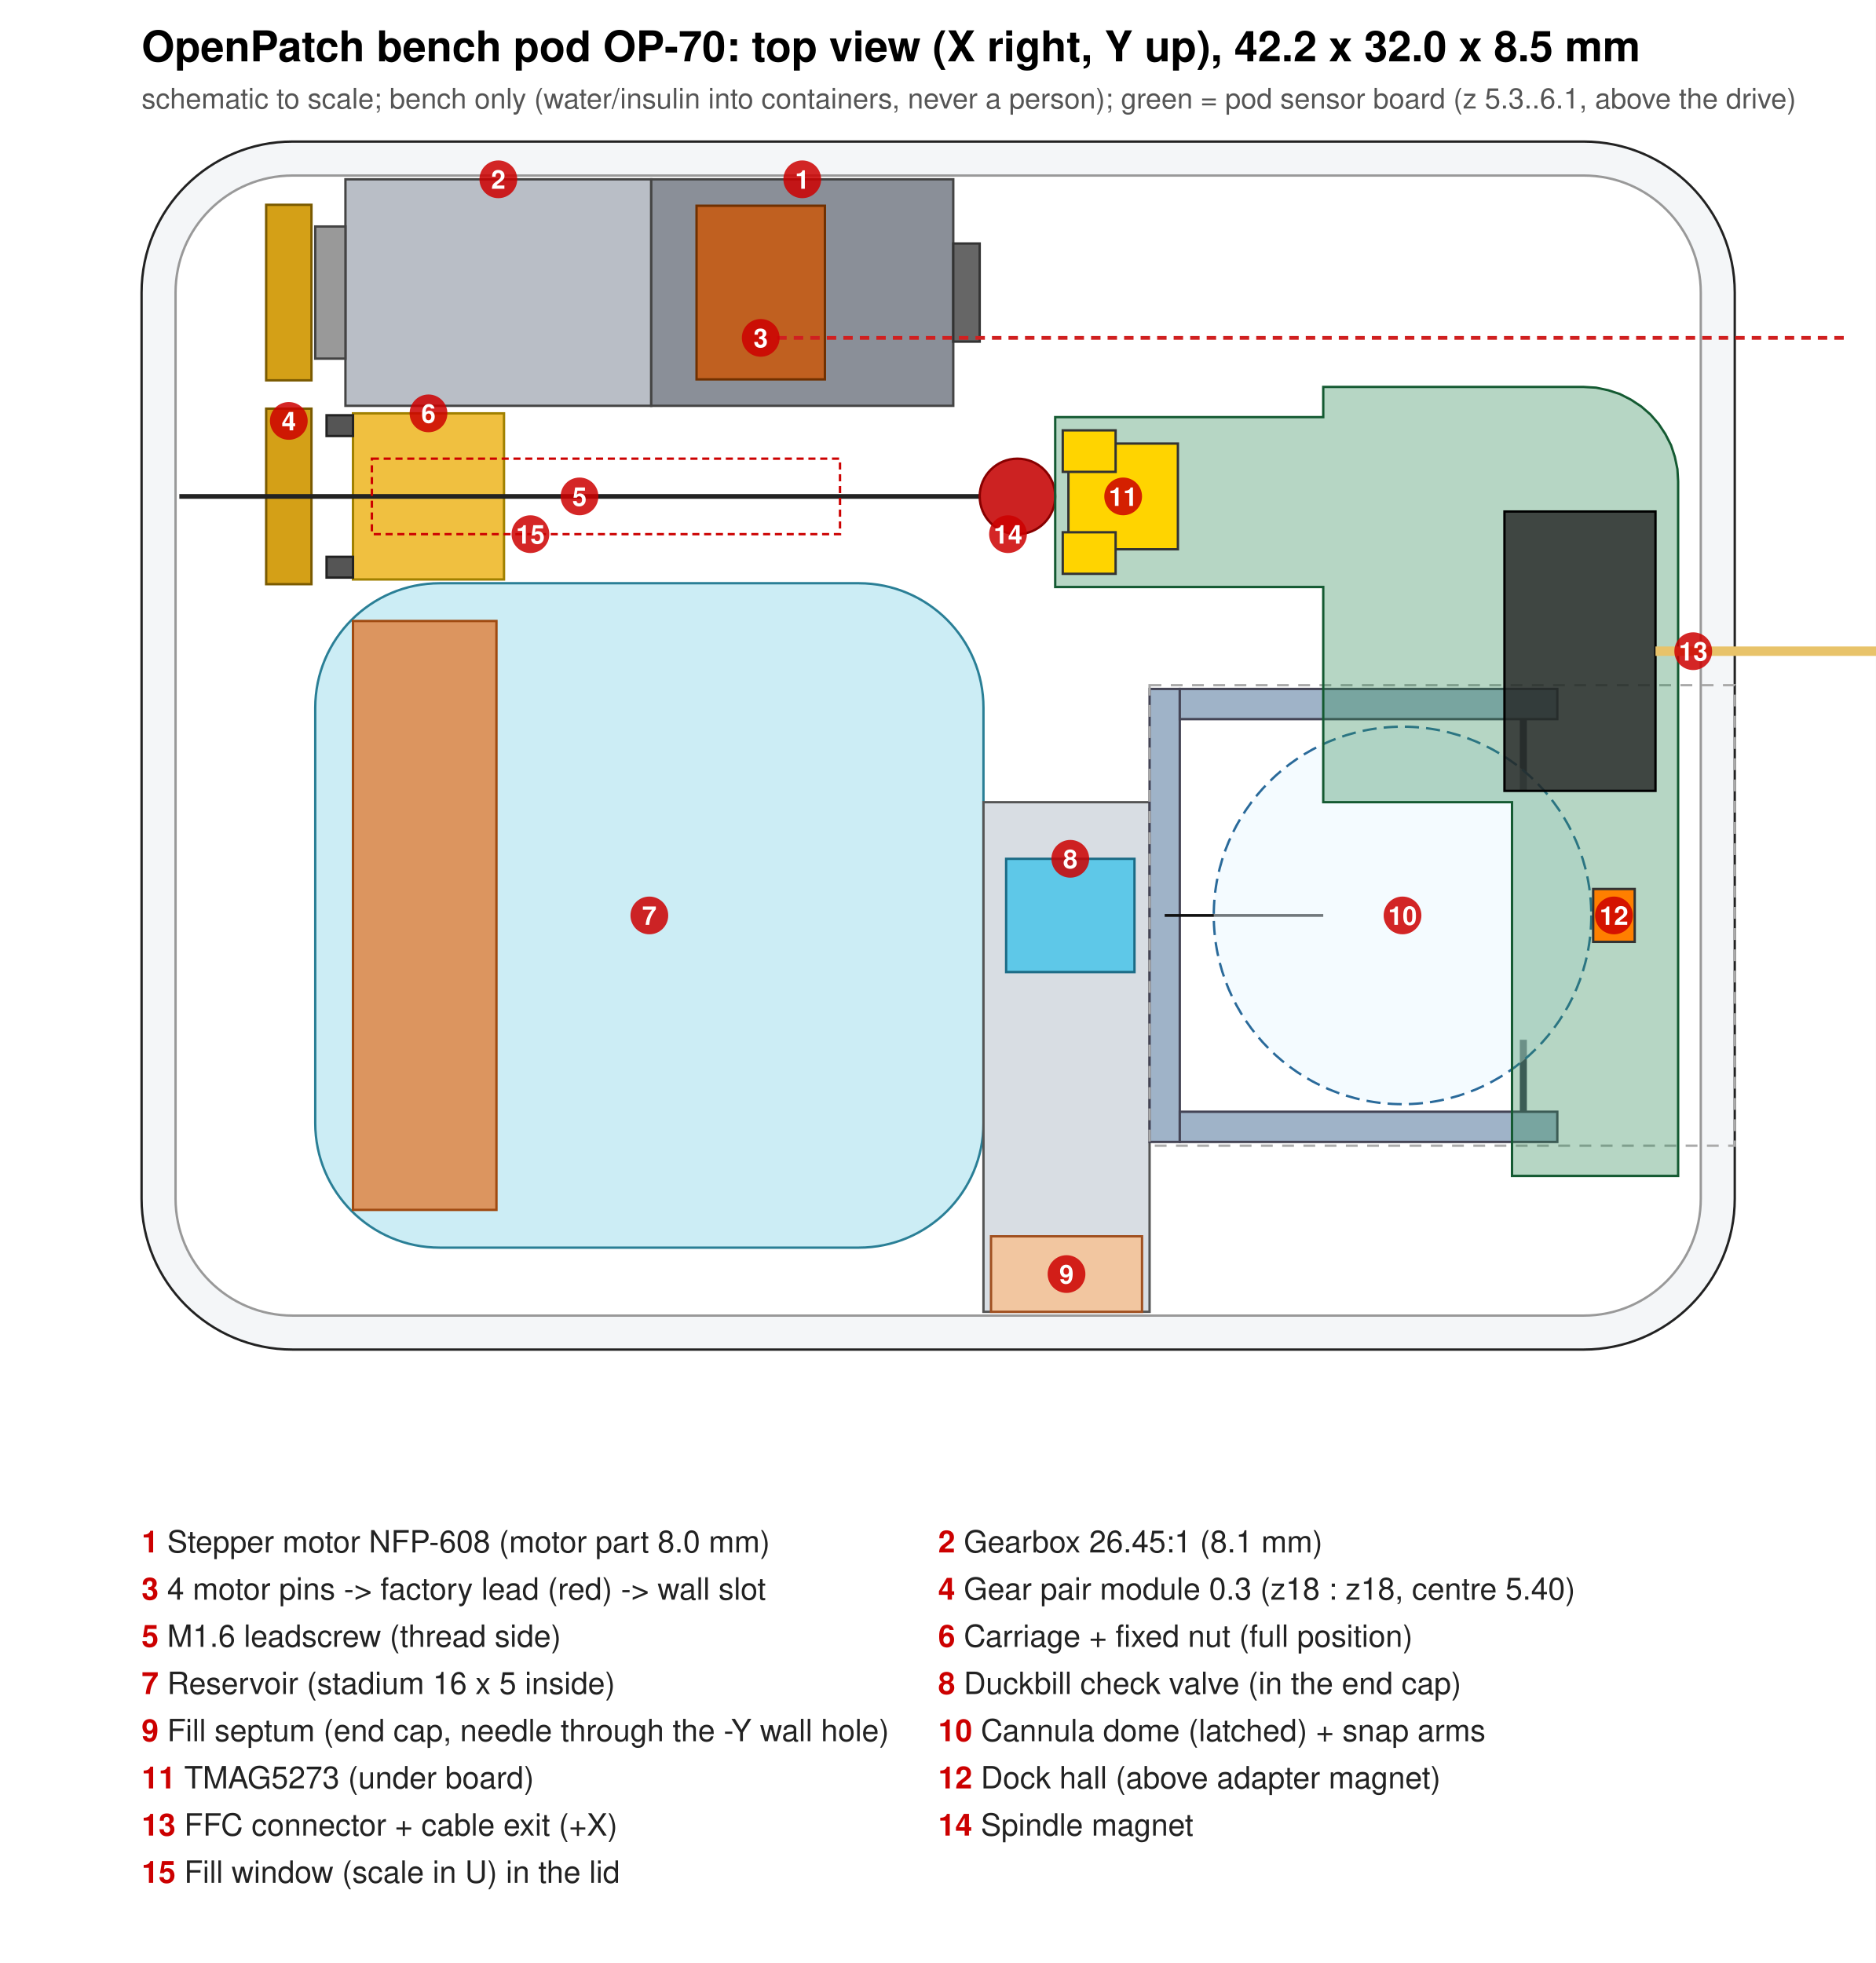
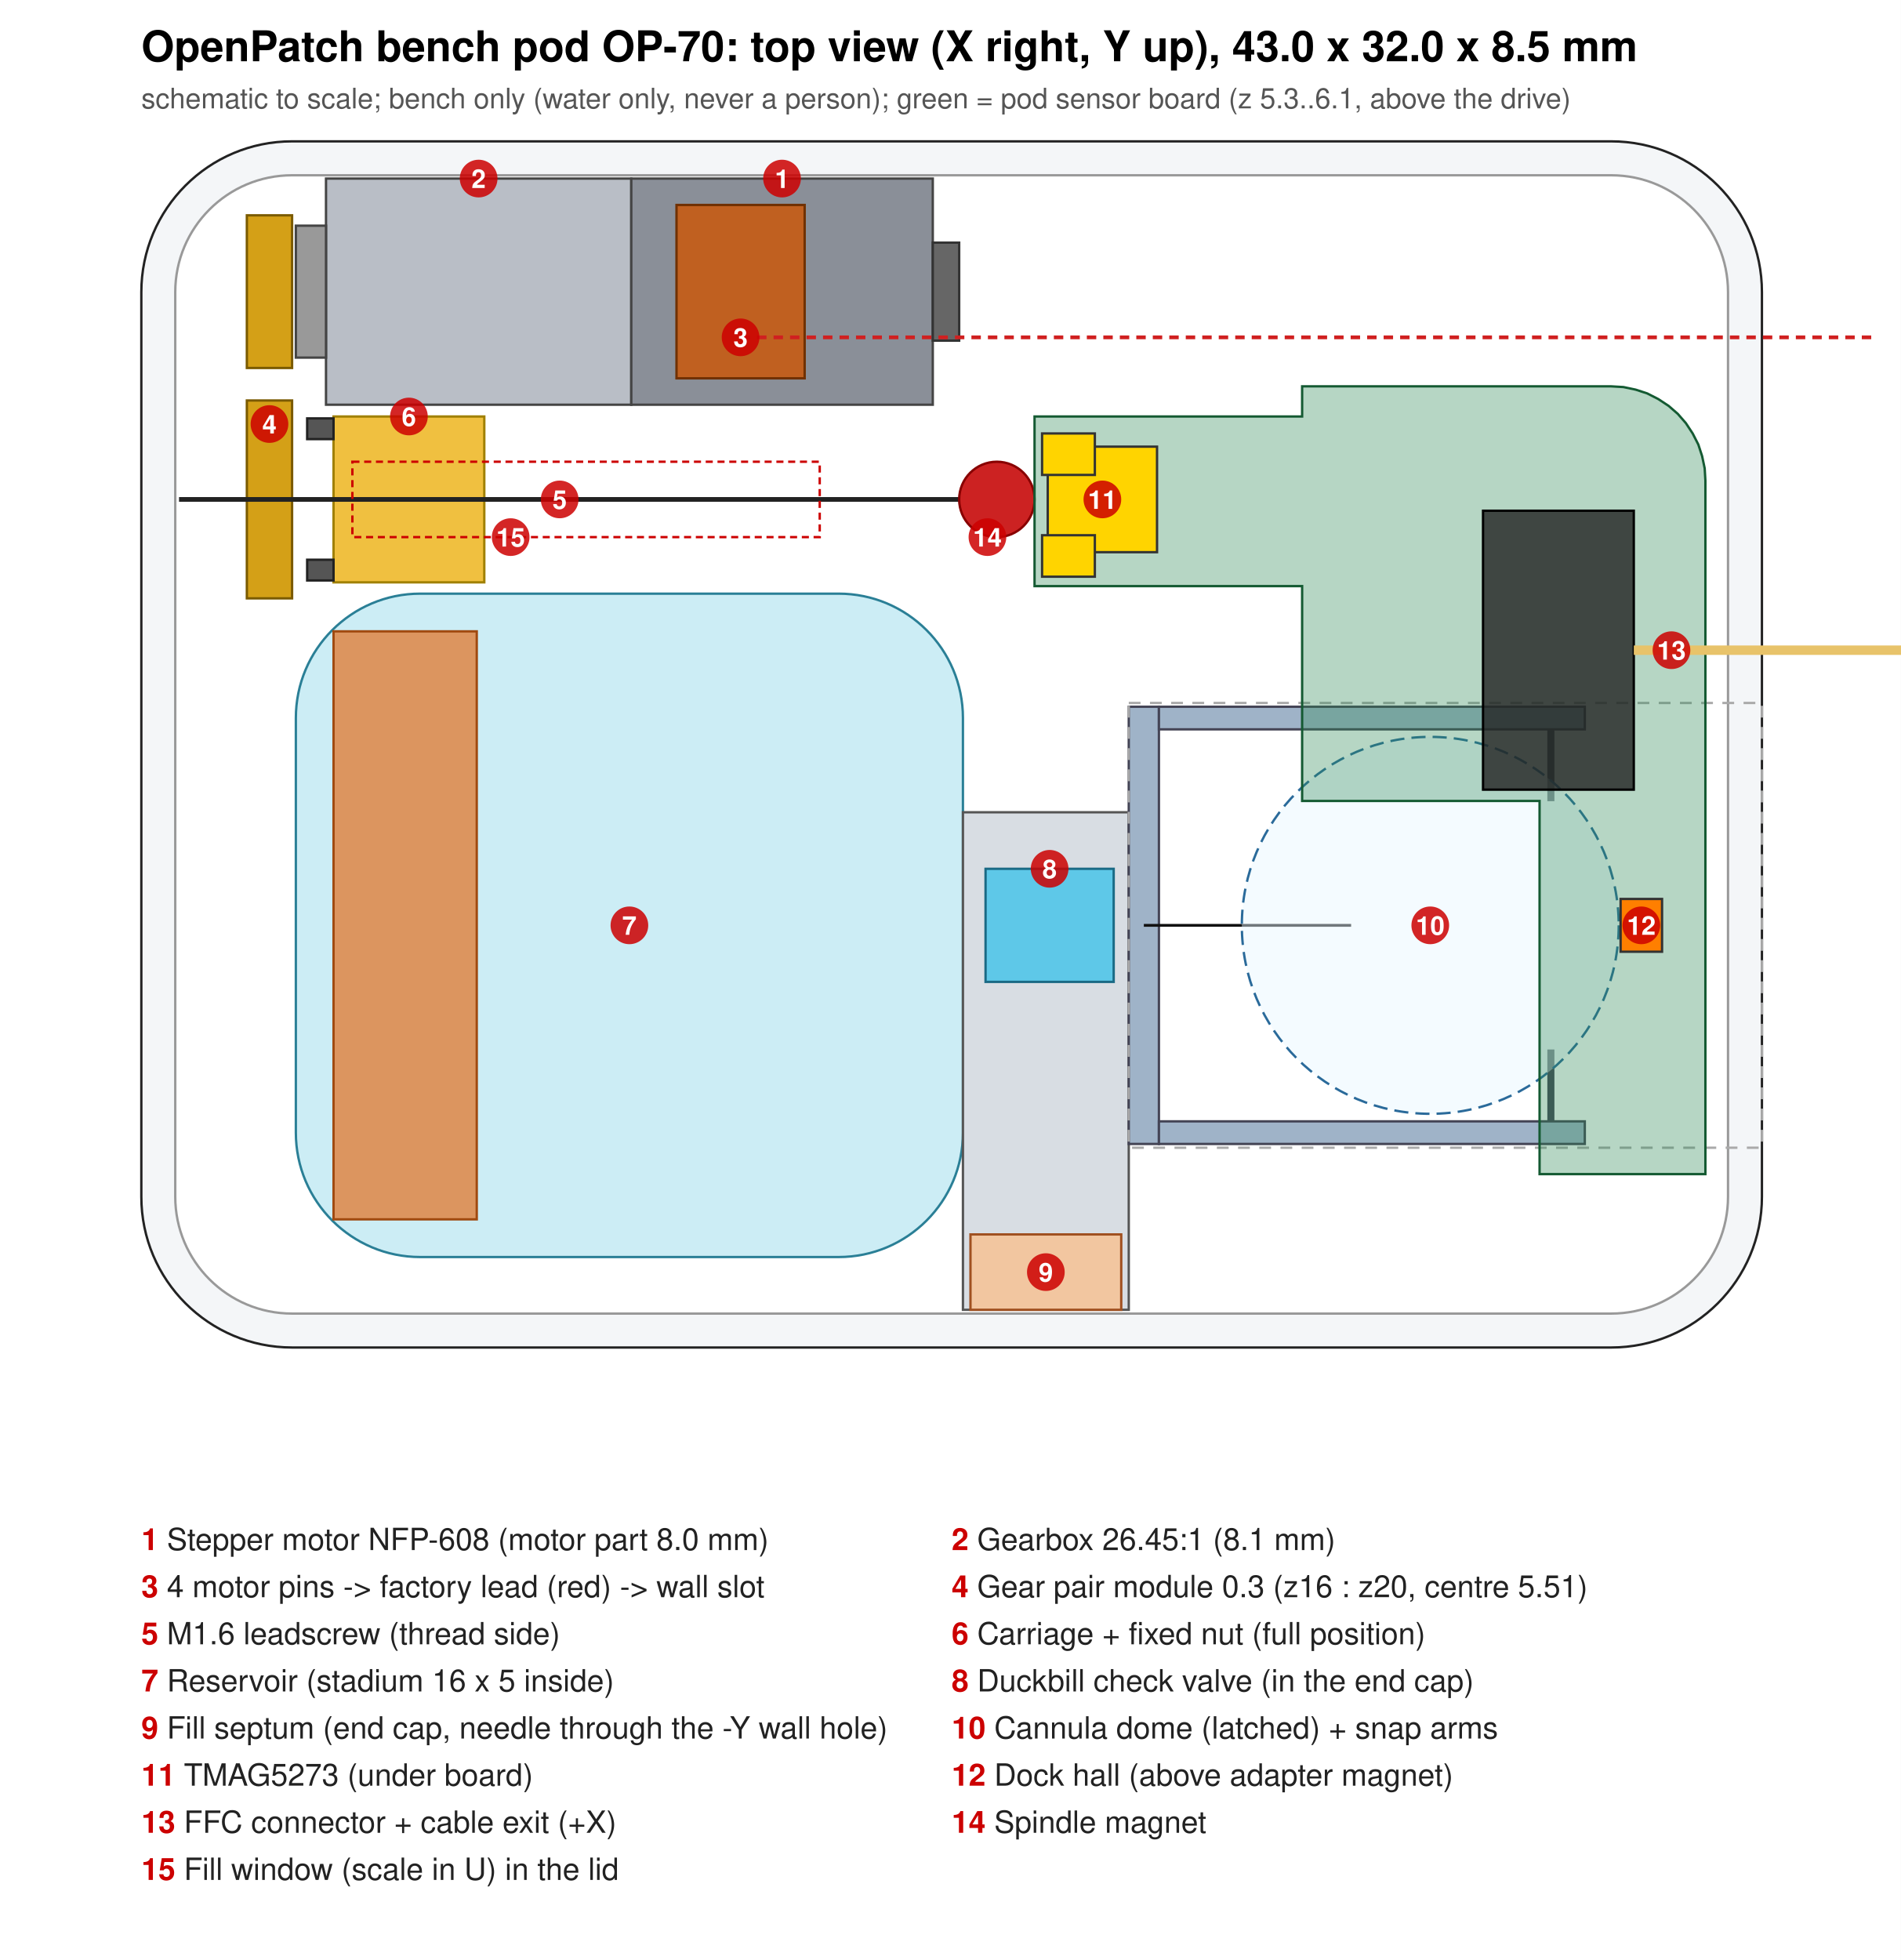
- <svg xmlns="http://www.w3.org/2000/svg" width="795" height="832" viewBox="0 0 795 832" font-family="Helvetica,Arial,sans-serif">
+ <svg xmlns="http://www.w3.org/2000/svg" width="807" height="832" viewBox="0 0 807 832" font-family="Helvetica,Arial,sans-serif">
  <rect width="100%" height="100%" fill="#ffffff" />
-   <text x="60" y="26" font-size="18" font-weight="bold">OpenPatch bench pod OP-70: top view (X right, Y up), 42.2 x 32.0 x 8.5 mm</text>
-   <text x="60" y="46" font-size="12" fill="#555">schematic to scale; bench only (water/insulin into containers, never a person); green = pod sensor board (z 5.3..6.1, above the drive)</text>
-   <rect x="60.0" y="60.0" width="675.2" height="512.0" rx="64.0" fill="#f4f6f8" fill-opacity="1.0" stroke="#222" stroke-width="1" />
-   <rect x="74.4" y="74.4" width="646.4" height="483.2" rx="49.6" fill="#ffffff" fill-opacity="1.0" stroke="#999" stroke-width="1" />
-   <rect x="133.6" y="247.2" width="283.2" height="281.6" rx="52.8" fill="#bfe8f2" fill-opacity="0.8" stroke="#2a7f96" stroke-width="1" />
-   <rect x="149.6" y="263.2" width="60.8" height="249.6" rx="0.0" fill="#e0803a" fill-opacity="0.8" stroke="#a04a10" stroke-width="1" />
-   <rect x="149.6" y="175.2" width="64.0" height="70.4" rx="0.0" fill="#f0c040" fill-opacity="1.0" stroke="#a08000" stroke-width="1" />
-   <rect x="146.4" y="76.0" width="129.6" height="96.0" rx="0.0" fill="#b9bec6" fill-opacity="1.0" stroke="#444" stroke-width="1" />
-   <rect x="276.0" y="76.0" width="128.0" height="96.0" rx="0.0" fill="#8a8f98" fill-opacity="1.0" stroke="#444" stroke-width="1" />
-   <rect x="404.0" y="103.2" width="11.2" height="41.6" rx="0.0" fill="#666" fill-opacity="1.0" stroke="#333" stroke-width="1" />
-   <rect x="133.6" y="96.0" width="12.8" height="56.0" rx="0.0" fill="#999" fill-opacity="1.0" stroke="#444" stroke-width="1" />
-   <rect x="112.8" y="173.2" width="19.2" height="74.4" rx="0.0" fill="#d4a017" fill-opacity="1.0" stroke="#7a5a00" stroke-width="1" />
-   <rect x="112.8" y="86.8" width="19.2" height="74.4" rx="0.0" fill="#d4a017" fill-opacity="1.0" stroke="#7a5a00" stroke-width="1" />
-   <line x1="76.0" y1="210.4" x2="419.2" y2="210.4" stroke="#222" stroke-width="2" />
-   <rect x="295.2" y="87.2" width="54.4" height="73.6" rx="0.0" fill="#c06020" fill-opacity="1.0" stroke="#703000" stroke-width="1" />
-   <line x1="322.4" y1="143.2" x2="783.2" y2="143.2" stroke="#d02020" stroke-width="1.6" stroke-dasharray="4,3" />
-   <rect x="138.4" y="176.0" width="11.2" height="8.8" rx="0.0" fill="#555" fill-opacity="1.0" stroke="#222" stroke-width="1" />
-   <rect x="138.4" y="236.0" width="11.2" height="8.8" rx="0.0" fill="#555" fill-opacity="1.0" stroke="#222" stroke-width="1" />
-   <circle cx="431.2" cy="210.4" r="16.0" fill="#cc2222" fill-opacity="1.0" stroke="#880000" stroke-width="1" />
-   <rect x="416.8" y="340.0" width="70.4" height="216.0" rx="0.0" fill="#d8dde3" fill-opacity="1.0" stroke="#555" stroke-width="1" />
-   <rect x="487.2" y="292.0" width="12.8" height="192.0" rx="0.0" fill="#9fb3c8" fill-opacity="1.0" stroke="#445" stroke-width="1" />
-   <rect x="420.0" y="524.0" width="64.0" height="32.0" rx="0.0" fill="#f2c6a0" fill-opacity="1.0" stroke="#a05020" stroke-width="1" />
-   <rect x="426.4" y="364.0" width="54.4" height="48.0" rx="0.0" fill="#5ec8e8" fill-opacity="1.0" stroke="#1a6a85" stroke-width="1" />
-   <line x1="493.6" y1="388.0" x2="560.8" y2="388.0" stroke="#111" stroke-width="1.2" />
-   <rect x="487.2" y="290.4" width="248.0" height="195.2" rx="0.0" fill="#ffffff" fill-opacity="0.0" stroke="#aaa" stroke-width="1" stroke-dasharray="5,4" />
-   <rect x="500.0" y="471.2" width="160.0" height="12.8" rx="0.0" fill="#9fb3c8" fill-opacity="1.0" stroke="#445" stroke-width="1" />
-   <line x1="645.6" y1="440.7" x2="645.6" y2="471.2" stroke="#445" stroke-width="3" />
-   <rect x="500.0" y="292.0" width="160.0" height="12.8" rx="0.0" fill="#9fb3c8" fill-opacity="1.0" stroke="#445" stroke-width="1" />
-   <line x1="645.6" y1="335.3" x2="645.6" y2="304.8" stroke="#445" stroke-width="3" />
-   <circle cx="594.4" cy="388.0" r="80.0" fill="#e8f6ff" fill-opacity="0.45" stroke="#2a6a9a" stroke-width="1" stroke-dasharray="6,3" />
-   <polygon points="447.2,248.8 560.8,248.8 560.8,340.0 640.8,340.0 640.8,498.4 711.2,498.4 711.2,340.0 711.2,204.0 710.9,198.8 709.8,193.6 708.2,188.7 705.8,184.0 702.9,179.6 699.5,175.7 695.6,172.3 691.2,169.4 686.5,167.0 681.6,165.4 676.4,164.3 671.2,164.0 560.8,164.0 560.8,176.8 447.2,176.8" fill="#2e8b57" fill-opacity="0.35" stroke="#145a32" stroke-width="1" />
-   <rect x="452.8" y="188.0" width="46.4" height="44.8" rx="0.0" fill="#ffd400" fill-opacity="1.0" stroke="#333" stroke-width="1" />
-   <rect x="450.4" y="225.6" width="22.4" height="17.6" rx="0.0" fill="#ffd400" fill-opacity="1.0" stroke="#333" stroke-width="1" />
-   <rect x="450.4" y="182.4" width="22.4" height="17.6" rx="0.0" fill="#ffd400" fill-opacity="1.0" stroke="#333" stroke-width="1" />
-   <rect x="675.2" y="376.8" width="17.6" height="22.4" rx="0.0" fill="#ff7f00" fill-opacity="1.0" stroke="#333" stroke-width="1" />
-   <rect x="637.6" y="216.8" width="64.0" height="118.4" rx="0.0" fill="#222" fill-opacity="0.8" stroke="#000" stroke-width="1" />
-   <line x1="701.6" y1="276.0" x2="799.2" y2="276.0" stroke="#e8c36a" stroke-width="4" />
-   <rect x="157.6" y="194.4" width="198.4" height="32.0" rx="0.0" fill="#ffffff" fill-opacity="0.0" stroke="#c00" stroke-width="1" stroke-dasharray="3,2" />
-   <circle cx="340.0" cy="76.0" r="8" fill="#c00" fill-opacity="0.85" />
-   <text x="340.0" y="80.0" font-size="11" fill="#fff" text-anchor="middle" font-weight="bold">1</text>
+   <text x="60" y="26" font-size="18" font-weight="bold">OpenPatch bench pod OP-70: top view (X right, Y up), 43.0 x 32.0 x 8.5 mm</text>
+   <text x="60" y="46" font-size="12" fill="#555">schematic to scale; bench only (water only, never a person); green = pod sensor board (z 5.3..6.1, above the drive)</text>
+   <rect x="60.0" y="60.0" width="688.0" height="512.0" rx="64.0" fill="#f4f6f8" fill-opacity="1.0" stroke="#222" stroke-width="1" />
+   <rect x="74.4" y="74.4" width="659.2" height="483.2" rx="49.6" fill="#ffffff" fill-opacity="1.0" stroke="#999" stroke-width="1" />
+   <rect x="125.6" y="252.0" width="283.2" height="281.6" rx="52.8" fill="#bfe8f2" fill-opacity="0.8" stroke="#2a7f96" stroke-width="1" />
+   <rect x="141.6" y="268.0" width="60.8" height="249.6" rx="0.0" fill="#e0803a" fill-opacity="0.8" stroke="#a04a10" stroke-width="1" />
+   <rect x="141.6" y="176.8" width="64.0" height="70.4" rx="0.0" fill="#f0c040" fill-opacity="1.0" stroke="#a08000" stroke-width="1" />
+   <rect x="138.4" y="75.8" width="129.6" height="96.0" rx="0.0" fill="#b9bec6" fill-opacity="1.0" stroke="#444" stroke-width="1" />
+   <rect x="268.0" y="75.8" width="128.0" height="96.0" rx="0.0" fill="#8a8f98" fill-opacity="1.0" stroke="#444" stroke-width="1" />
+   <rect x="396.0" y="103.0" width="11.2" height="41.6" rx="0.0" fill="#666" fill-opacity="1.0" stroke="#333" stroke-width="1" />
+   <rect x="125.6" y="95.8" width="12.8" height="56.0" rx="0.0" fill="#999" fill-opacity="1.0" stroke="#444" stroke-width="1" />
+   <rect x="104.8" y="170.0" width="19.2" height="84.0" rx="0.0" fill="#d4a017" fill-opacity="1.0" stroke="#7a5a00" stroke-width="1" />
+   <rect x="104.8" y="91.4" width="19.2" height="64.8" rx="0.0" fill="#d4a017" fill-opacity="1.0" stroke="#7a5a00" stroke-width="1" />
+   <line x1="76.0" y1="212.0" x2="411.2" y2="212.0" stroke="#222" stroke-width="2" />
+   <rect x="287.2" y="87.0" width="54.4" height="73.6" rx="0.0" fill="#c06020" fill-opacity="1.0" stroke="#703000" stroke-width="1" />
+   <line x1="314.4" y1="143.2" x2="796.0" y2="143.2" stroke="#d02020" stroke-width="1.6" stroke-dasharray="4,3" />
+   <rect x="130.4" y="177.6" width="11.2" height="8.8" rx="0.0" fill="#555" fill-opacity="1.0" stroke="#222" stroke-width="1" />
+   <rect x="130.4" y="237.6" width="11.2" height="8.8" rx="0.0" fill="#555" fill-opacity="1.0" stroke="#222" stroke-width="1" />
+   <circle cx="423.2" cy="212.0" r="16.0" fill="#cc2222" fill-opacity="1.0" stroke="#880000" stroke-width="1" />
+   <rect x="408.8" y="344.8" width="70.4" height="211.2" rx="0.0" fill="#d8dde3" fill-opacity="1.0" stroke="#555" stroke-width="1" />
+   <rect x="479.2" y="300.0" width="12.8" height="185.6" rx="0.0" fill="#9fb3c8" fill-opacity="1.0" stroke="#445" stroke-width="1" />
+   <rect x="412.0" y="524.0" width="64.0" height="32.0" rx="0.0" fill="#f2c6a0" fill-opacity="1.0" stroke="#a05020" stroke-width="1" />
+   <rect x="418.4" y="368.8" width="54.4" height="48.0" rx="0.0" fill="#5ec8e8" fill-opacity="1.0" stroke="#1a6a85" stroke-width="1" />
+   <line x1="485.6" y1="392.8" x2="573.6" y2="392.8" stroke="#111" stroke-width="1.2" />
+   <rect x="479.2" y="298.4" width="268.8" height="188.8" rx="0.0" fill="#ffffff" fill-opacity="0.0" stroke="#aaa" stroke-width="1" stroke-dasharray="5,4" />
+   <rect x="492.0" y="476.0" width="180.8" height="9.6" rx="0.0" fill="#9fb3c8" fill-opacity="1.0" stroke="#445" stroke-width="1" />
+   <line x1="658.4" y1="445.5" x2="658.4" y2="476.0" stroke="#445" stroke-width="3" />
+   <rect x="492.0" y="300.0" width="180.8" height="9.6" rx="0.0" fill="#9fb3c8" fill-opacity="1.0" stroke="#445" stroke-width="1" />
+   <line x1="658.4" y1="340.1" x2="658.4" y2="309.6" stroke="#445" stroke-width="3" />
+   <circle cx="607.2" cy="392.8" r="80.0" fill="#e8f6ff" fill-opacity="0.45" stroke="#2a6a9a" stroke-width="1" stroke-dasharray="6,3" />
+   <polygon points="439.2,248.8 552.8,248.8 552.8,340.0 653.6,340.0 653.6,498.4 724.0,498.4 724.0,340.0 724.0,204.0 723.7,198.8 722.6,193.6 721.0,188.7 718.6,184.0 715.7,179.6 712.3,175.7 708.4,172.3 704.0,169.4 699.3,167.0 694.4,165.4 689.2,164.3 684.0,164.0 552.8,164.0 552.8,176.8 439.2,176.8" fill="#2e8b57" fill-opacity="0.35" stroke="#145a32" stroke-width="1" />
+   <rect x="444.8" y="189.6" width="46.4" height="44.8" rx="0.0" fill="#ffd400" fill-opacity="1.0" stroke="#333" stroke-width="1" />
+   <rect x="442.4" y="227.2" width="22.4" height="17.6" rx="0.0" fill="#ffd400" fill-opacity="1.0" stroke="#333" stroke-width="1" />
+   <rect x="442.4" y="184.0" width="22.4" height="17.6" rx="0.0" fill="#ffd400" fill-opacity="1.0" stroke="#333" stroke-width="1" />
+   <rect x="688.0" y="381.6" width="17.6" height="22.4" rx="0.0" fill="#ff7f00" fill-opacity="1.0" stroke="#333" stroke-width="1" />
+   <rect x="629.6" y="216.8" width="64.0" height="118.4" rx="0.0" fill="#222" fill-opacity="0.8" stroke="#000" stroke-width="1" />
+   <line x1="693.6" y1="276.0" x2="812.0" y2="276.0" stroke="#e8c36a" stroke-width="4" />
+   <rect x="149.6" y="196.0" width="198.4" height="32.0" rx="0.0" fill="#ffffff" fill-opacity="0.0" stroke="#c00" stroke-width="1" stroke-dasharray="3,2" />
+   <circle cx="332.0" cy="75.8" r="8" fill="#c00" fill-opacity="0.85" />
+   <text x="332.0" y="79.8" font-size="11" fill="#fff" text-anchor="middle" font-weight="bold">1</text>
  <text x="60.0" y="658" font-size="13" fill="#222">
    <tspan fill="#c00" font-weight="bold">1</tspan>  Stepper motor NFP-608 (motor part 8.0 mm)</text>
-   <circle cx="211.2" cy="76.0" r="8" fill="#c00" fill-opacity="0.85" />
-   <text x="211.2" y="80.0" font-size="11" fill="#fff" text-anchor="middle" font-weight="bold">2</text>
-   <text x="397.6" y="658" font-size="13" fill="#222">
+   <circle cx="203.2" cy="75.8" r="8" fill="#c00" fill-opacity="0.85" />
+   <text x="203.2" y="79.8" font-size="11" fill="#fff" text-anchor="middle" font-weight="bold">2</text>
+   <text x="404" y="658" font-size="13" fill="#222">
    <tspan fill="#c00" font-weight="bold">2</tspan>  Gearbox 26.45:1 (8.1 mm)</text>
-   <circle cx="322.4" cy="143.2" r="8" fill="#c00" fill-opacity="0.85" />
-   <text x="322.4" y="147.2" font-size="11" fill="#fff" text-anchor="middle" font-weight="bold">3</text>
+   <circle cx="314.4" cy="143.2" r="8" fill="#c00" fill-opacity="0.85" />
+   <text x="314.4" y="147.2" font-size="11" fill="#fff" text-anchor="middle" font-weight="bold">3</text>
  <text x="60.0" y="678" font-size="13" fill="#222">
    <tspan fill="#c00" font-weight="bold">3</tspan>  4 motor pins -&gt; factory lead (red) -&gt; wall slot</text>
-   <circle cx="122.4" cy="178.4" r="8" fill="#c00" fill-opacity="0.85" />
-   <text x="122.4" y="182.4" font-size="11" fill="#fff" text-anchor="middle" font-weight="bold">4</text>
-   <text x="397.6" y="678" font-size="13" fill="#222">
-     <tspan fill="#c00" font-weight="bold">4</tspan>  Gear pair module 0.3 (z18 : z18, centre 5.40)</text>
-   <circle cx="245.6" cy="210.4" r="8" fill="#c00" fill-opacity="0.85" />
-   <text x="245.6" y="214.4" font-size="11" fill="#fff" text-anchor="middle" font-weight="bold">5</text>
+   <circle cx="114.4" cy="180.0" r="8" fill="#c00" fill-opacity="0.85" />
+   <text x="114.4" y="184.0" font-size="11" fill="#fff" text-anchor="middle" font-weight="bold">4</text>
+   <text x="404" y="678" font-size="13" fill="#222">
+     <tspan fill="#c00" font-weight="bold">4</tspan>  Gear pair module 0.3 (z16 : z20, centre 5.51)</text>
+   <circle cx="237.6" cy="212.0" r="8" fill="#c00" fill-opacity="0.85" />
+   <text x="237.6" y="216.0" font-size="11" fill="#fff" text-anchor="middle" font-weight="bold">5</text>
  <text x="60.0" y="698" font-size="13" fill="#222">
    <tspan fill="#c00" font-weight="bold">5</tspan>  M1.6 leadscrew (thread side)</text>
-   <circle cx="181.6" cy="175.2" r="8" fill="#c00" fill-opacity="0.85" />
-   <text x="181.6" y="179.2" font-size="11" fill="#fff" text-anchor="middle" font-weight="bold">6</text>
-   <text x="397.6" y="698" font-size="13" fill="#222">
+   <circle cx="173.6" cy="176.8" r="8" fill="#c00" fill-opacity="0.85" />
+   <text x="173.6" y="180.8" font-size="11" fill="#fff" text-anchor="middle" font-weight="bold">6</text>
+   <text x="404" y="698" font-size="13" fill="#222">
    <tspan fill="#c00" font-weight="bold">6</tspan>  Carriage + fixed nut (full position)</text>
-   <circle cx="275.2" cy="388.0" r="8" fill="#c00" fill-opacity="0.85" />
-   <text x="275.2" y="392.0" font-size="11" fill="#fff" text-anchor="middle" font-weight="bold">7</text>
+   <circle cx="267.2" cy="392.8" r="8" fill="#c00" fill-opacity="0.85" />
+   <text x="267.2" y="396.8" font-size="11" fill="#fff" text-anchor="middle" font-weight="bold">7</text>
  <text x="60.0" y="718" font-size="13" fill="#222">
    <tspan fill="#c00" font-weight="bold">7</tspan>  Reservoir (stadium 16 x 5 inside)</text>
-   <circle cx="453.6" cy="364.0" r="8" fill="#c00" fill-opacity="0.85" />
-   <text x="453.6" y="368.0" font-size="11" fill="#fff" text-anchor="middle" font-weight="bold">8</text>
-   <text x="397.6" y="718" font-size="13" fill="#222">
+   <circle cx="445.6" cy="368.8" r="8" fill="#c00" fill-opacity="0.85" />
+   <text x="445.6" y="372.8" font-size="11" fill="#fff" text-anchor="middle" font-weight="bold">8</text>
+   <text x="404" y="718" font-size="13" fill="#222">
    <tspan fill="#c00" font-weight="bold">8</tspan>  Duckbill check valve (in the end cap)</text>
-   <circle cx="452.0" cy="540.0" r="8" fill="#c00" fill-opacity="0.85" />
-   <text x="452.0" y="544.0" font-size="11" fill="#fff" text-anchor="middle" font-weight="bold">9</text>
+   <circle cx="444.0" cy="540.0" r="8" fill="#c00" fill-opacity="0.85" />
+   <text x="444.0" y="544.0" font-size="11" fill="#fff" text-anchor="middle" font-weight="bold">9</text>
  <text x="60.0" y="738" font-size="13" fill="#222">
    <tspan fill="#c00" font-weight="bold">9</tspan>  Fill septum (end cap, needle through the -Y wall hole)</text>
-   <circle cx="594.4" cy="388.0" r="8" fill="#c00" fill-opacity="0.85" />
-   <text x="594.4" y="392.0" font-size="11" fill="#fff" text-anchor="middle" font-weight="bold">10</text>
-   <text x="397.6" y="738" font-size="13" fill="#222">
+   <circle cx="607.2" cy="392.8" r="8" fill="#c00" fill-opacity="0.85" />
+   <text x="607.2" y="396.8" font-size="11" fill="#fff" text-anchor="middle" font-weight="bold">10</text>
+   <text x="404" y="738" font-size="13" fill="#222">
    <tspan fill="#c00" font-weight="bold">10</tspan>  Cannula dome (latched) + snap arms</text>
-   <circle cx="476.0" cy="210.4" r="8" fill="#c00" fill-opacity="0.85" />
-   <text x="476.0" y="214.4" font-size="11" fill="#fff" text-anchor="middle" font-weight="bold">11</text>
+   <circle cx="468.0" cy="212.0" r="8" fill="#c00" fill-opacity="0.85" />
+   <text x="468.0" y="216.0" font-size="11" fill="#fff" text-anchor="middle" font-weight="bold">11</text>
  <text x="60.0" y="758" font-size="13" fill="#222">
    <tspan fill="#c00" font-weight="bold">11</tspan>  TMAG5273 (under board)</text>
-   <circle cx="684.0" cy="388.0" r="8" fill="#c00" fill-opacity="0.85" />
-   <text x="684.0" y="392.0" font-size="11" fill="#fff" text-anchor="middle" font-weight="bold">12</text>
-   <text x="397.6" y="758" font-size="13" fill="#222">
+   <circle cx="696.8" cy="392.8" r="8" fill="#c00" fill-opacity="0.85" />
+   <text x="696.8" y="396.8" font-size="11" fill="#fff" text-anchor="middle" font-weight="bold">12</text>
+   <text x="404" y="758" font-size="13" fill="#222">
    <tspan fill="#c00" font-weight="bold">12</tspan>  Dock hall (above adapter magnet)</text>
-   <circle cx="717.6" cy="276.0" r="8" fill="#c00" fill-opacity="0.85" />
-   <text x="717.6" y="280.0" font-size="11" fill="#fff" text-anchor="middle" font-weight="bold">13</text>
+   <circle cx="709.6" cy="276.0" r="8" fill="#c00" fill-opacity="0.85" />
+   <text x="709.6" y="280.0" font-size="11" fill="#fff" text-anchor="middle" font-weight="bold">13</text>
  <text x="60.0" y="778" font-size="13" fill="#222">
    <tspan fill="#c00" font-weight="bold">13</tspan>  FFC connector + cable exit (+X)</text>
-   <circle cx="427.2" cy="226.4" r="8" fill="#c00" fill-opacity="0.85" />
-   <text x="427.2" y="230.4" font-size="11" fill="#fff" text-anchor="middle" font-weight="bold">14</text>
-   <text x="397.6" y="778" font-size="13" fill="#222">
+   <circle cx="419.2" cy="228.0" r="8" fill="#c00" fill-opacity="0.85" />
+   <text x="419.2" y="232.0" font-size="11" fill="#fff" text-anchor="middle" font-weight="bold">14</text>
+   <text x="404" y="778" font-size="13" fill="#222">
    <tspan fill="#c00" font-weight="bold">14</tspan>  Spindle magnet</text>
-   <circle cx="224.8" cy="226.4" r="8" fill="#c00" fill-opacity="0.85" />
-   <text x="224.8" y="230.4" font-size="11" fill="#fff" text-anchor="middle" font-weight="bold">15</text>
+   <circle cx="216.8" cy="228.0" r="8" fill="#c00" fill-opacity="0.85" />
+   <text x="216.8" y="232.0" font-size="11" fill="#fff" text-anchor="middle" font-weight="bold">15</text>
  <text x="60.0" y="798" font-size="13" fill="#222">
    <tspan fill="#c00" font-weight="bold">15</tspan>  Fill window (scale in U) in the lid</text>
</svg>
